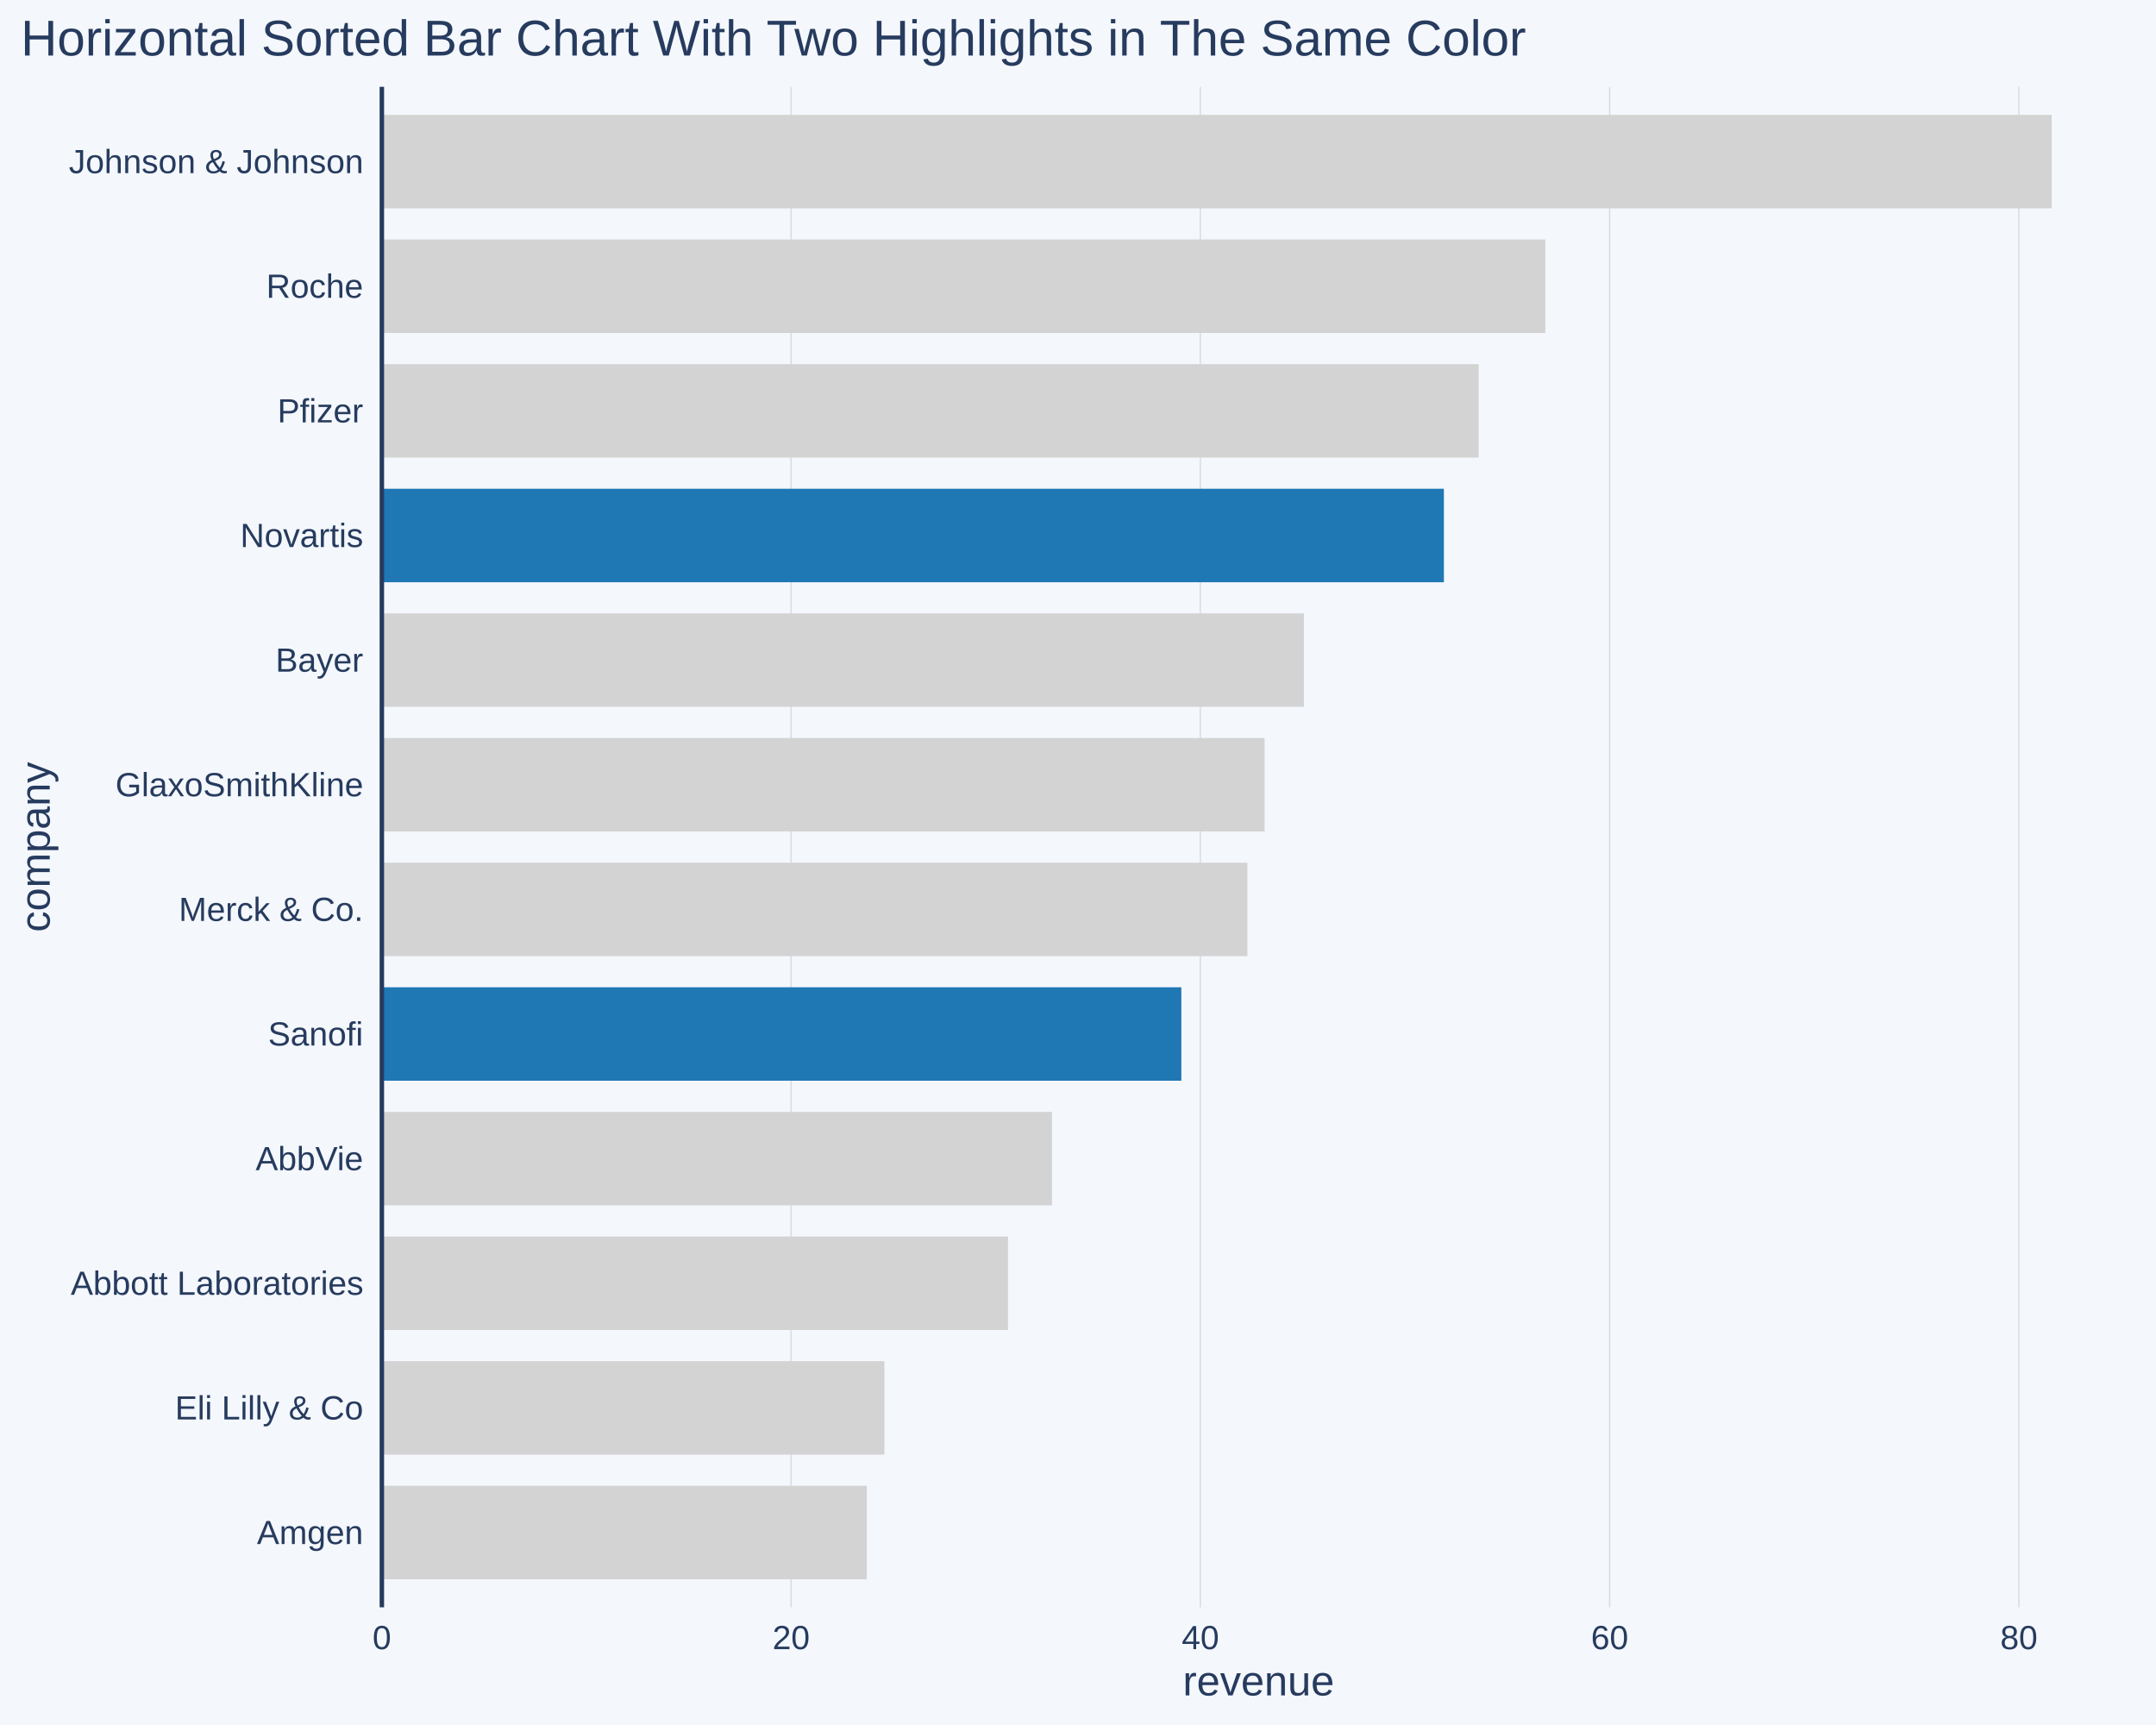
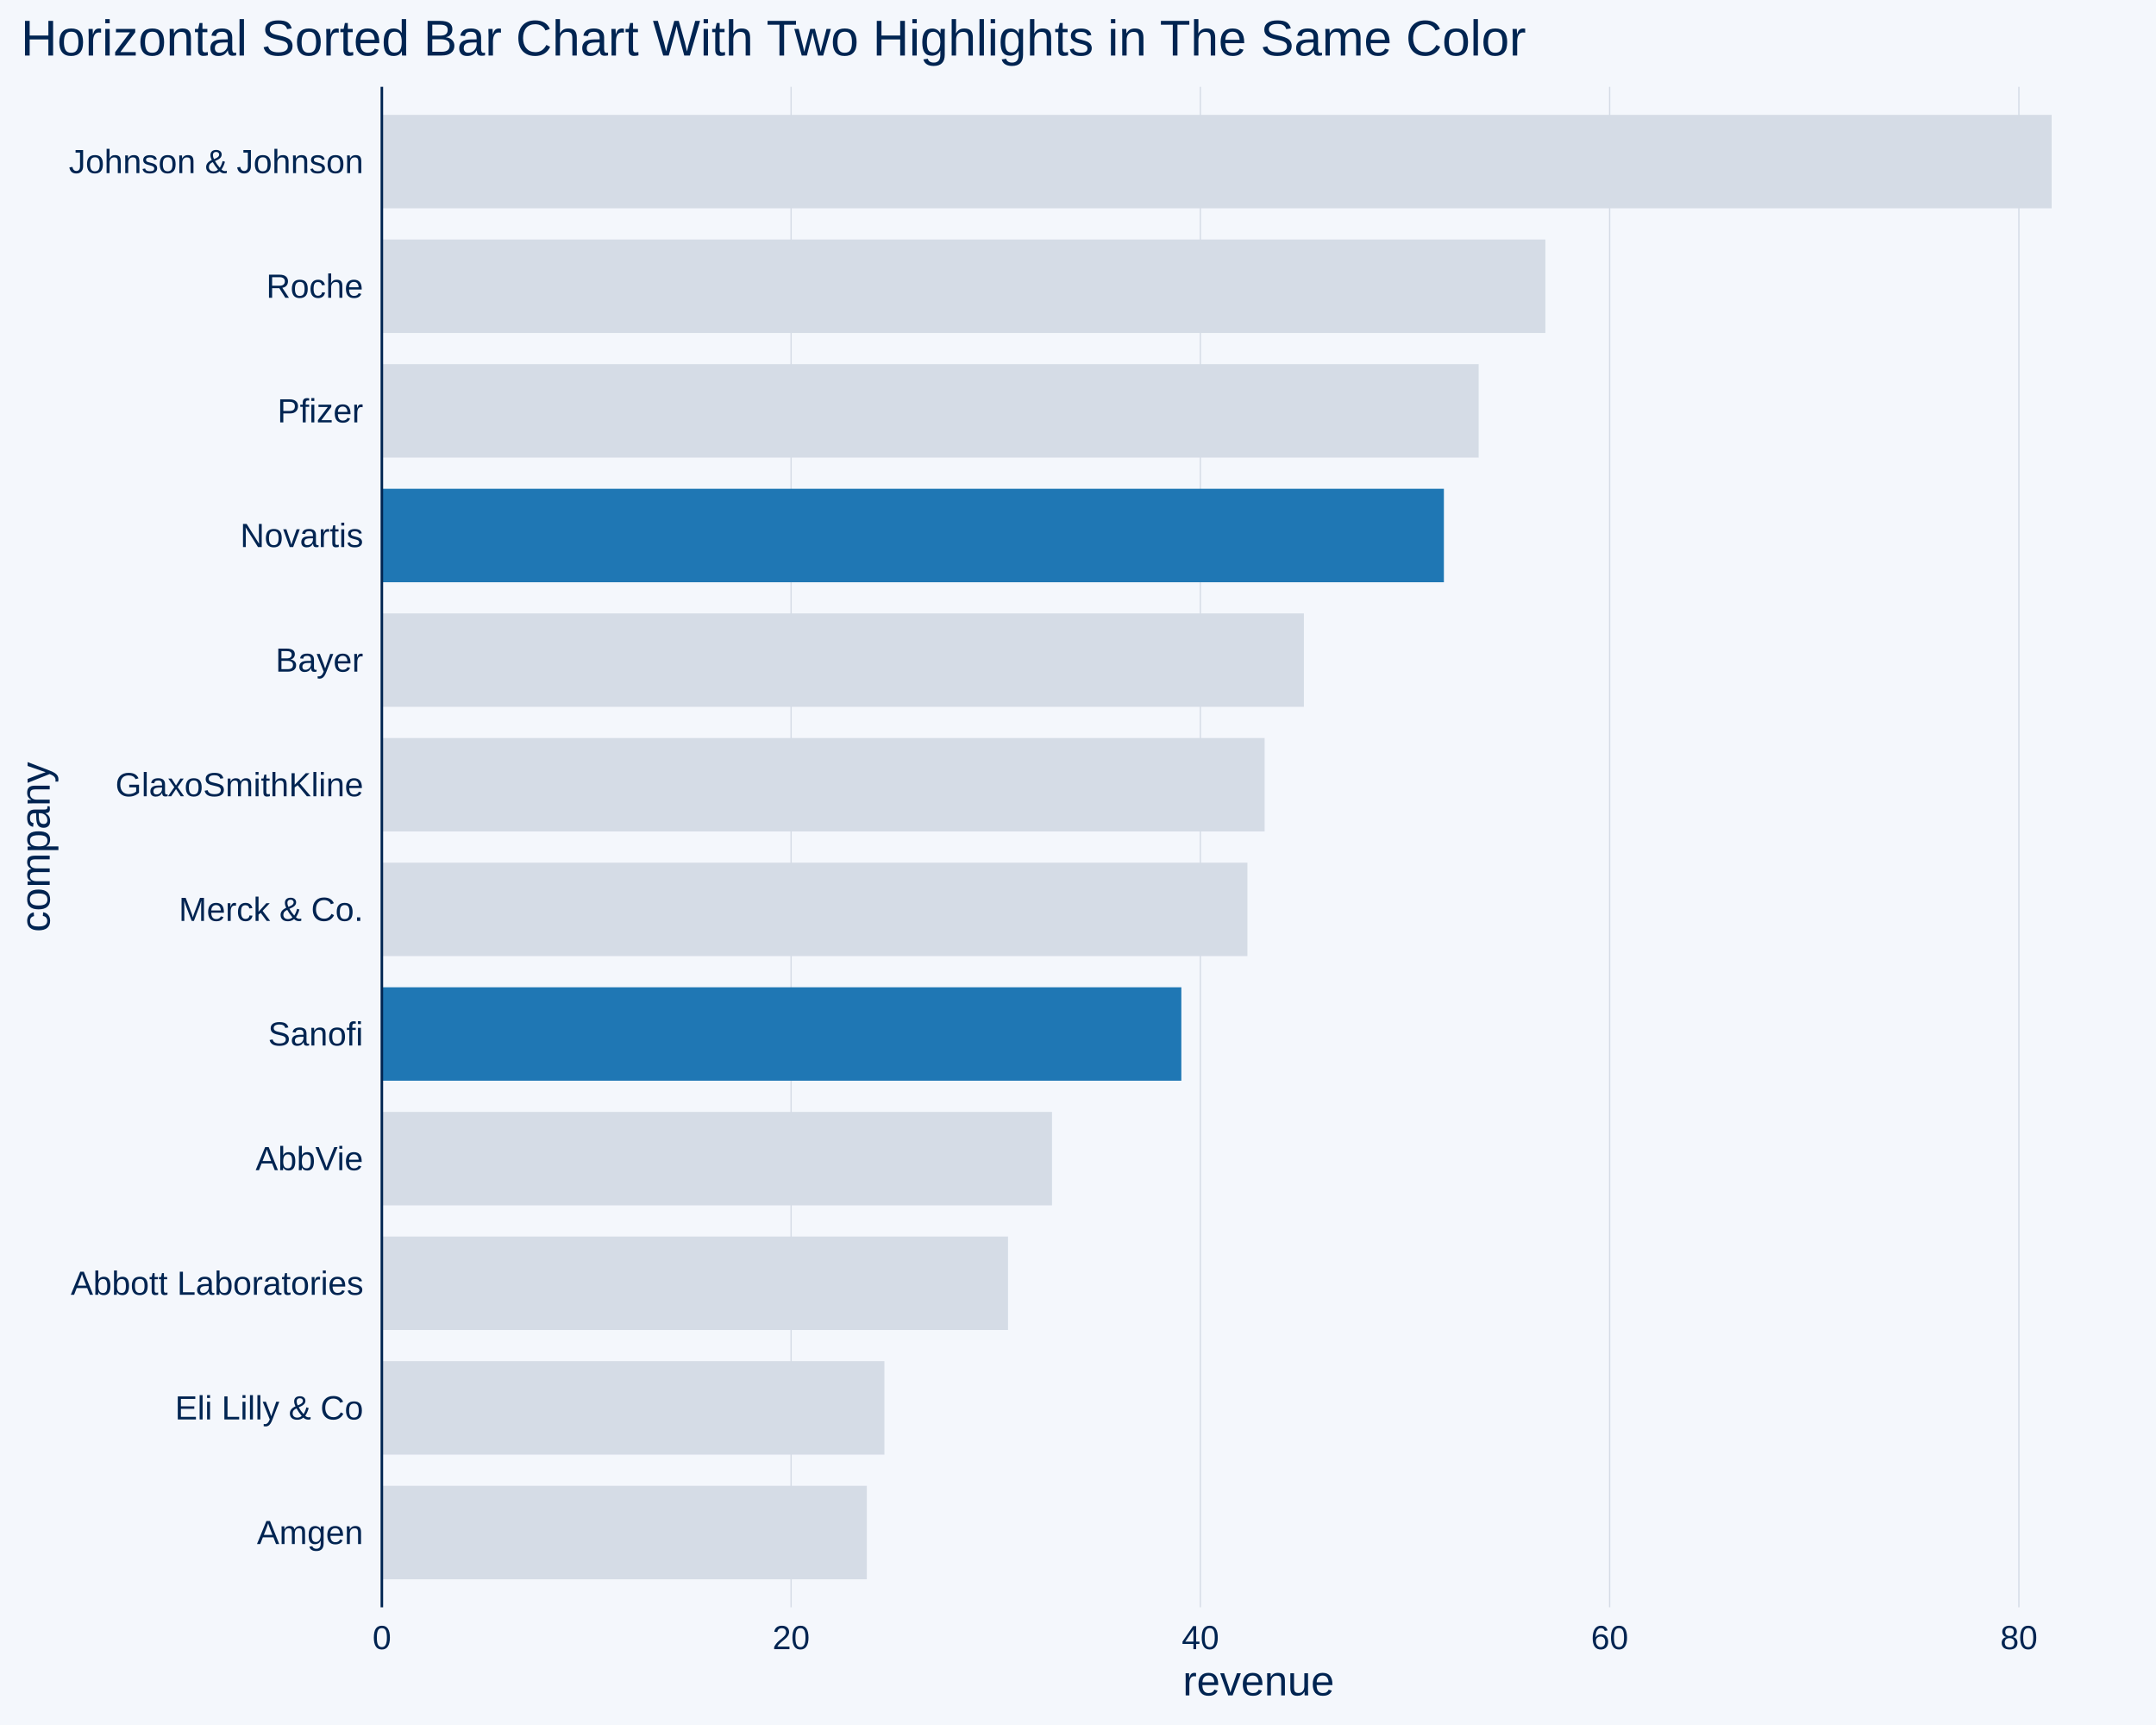
<svg xmlns="http://www.w3.org/2000/svg" viewBox="0 0 720.00 576.00">
  <defs>
    <style type="text/css">
    line, polyline, polygon, path, rect, circle {
      fill: none;
      stroke: #000000;
      stroke-linecap: round;
      stroke-linejoin: round;
      stroke-miterlimit: 10.00;
    }
  </style>
  </defs>
  <rect width="100%" height="100%" style="stroke: none; fill: #FFFFFF;" />
  <rect x="0.00" y="0.00" width="720.00" height="576.00" style="stroke-width: 1.36; stroke: #F4F7FC; fill: #F4F7FC;" />
  <defs>
    <clipPath id="cpMTI3LjUyfDcxMy4wM3w1MzYuNzB8MjguOTk=">
      <rect x="127.52" y="28.99" width="585.51" height="507.71" />
    </clipPath>
  </defs>
  <polyline points="127.52,536.70 127.52,28.99 " style="stroke-width: 0.43; stroke: #D5DCE6; stroke-linecap: butt;" clip-path="url(#cpMTI3LjUyfDcxMy4wM3w1MzYuNzB8MjguOTk=)" />
  <polyline points="264.19,536.70 264.19,28.99 " style="stroke-width: 0.43; stroke: #D5DCE6; stroke-linecap: butt;" clip-path="url(#cpMTI3LjUyfDcxMy4wM3w1MzYuNzB8MjguOTk=)" />
  <polyline points="400.86,536.70 400.86,28.99 " style="stroke-width: 0.43; stroke: #D5DCE6; stroke-linecap: butt;" clip-path="url(#cpMTI3LjUyfDcxMy4wM3w1MzYuNzB8MjguOTk=)" />
  <polyline points="537.54,536.70 537.54,28.99 " style="stroke-width: 0.43; stroke: #D5DCE6; stroke-linecap: butt;" clip-path="url(#cpMTI3LjUyfDcxMy4wM3w1MzYuNzB8MjguOTk=)" />
  <polyline points="674.21,536.70 674.21,28.99 " style="stroke-width: 0.43; stroke: #D5DCE6; stroke-linecap: butt;" clip-path="url(#cpMTI3LjUyfDcxMy4wM3w1MzYuNzB8MjguOTk=)" />
-   <rect x="127.52" y="38.36" width="557.63" height="31.21" style="stroke-width: 1.07; stroke: none; stroke-linecap: square; stroke-linejoin: miter; fill: #D3D3D3;" clip-path="url(#cpMTI3LjUyfDcxMy4wM3w1MzYuNzB8MjguOTk=)" />
-   <rect x="127.52" y="79.97" width="388.56" height="31.21" style="stroke-width: 1.07; stroke: none; stroke-linecap: square; stroke-linejoin: miter; fill: #D3D3D3;" clip-path="url(#cpMTI3LjUyfDcxMy4wM3w1MzYuNzB8MjguOTk=)" />
-   <rect x="127.52" y="121.59" width="366.28" height="31.21" style="stroke-width: 1.07; stroke: none; stroke-linecap: square; stroke-linejoin: miter; fill: #D3D3D3;" clip-path="url(#cpMTI3LjUyfDcxMy4wM3w1MzYuNzB8MjguOTk=)" />
+   <rect x="127.52" y="38.36" width="557.63" height="31.21" style="stroke-width: 1.07; stroke: none; stroke-linecap: square; stroke-linejoin: miter; fill: #D5DCE6;" clip-path="url(#cpMTI3LjUyfDcxMy4wM3w1MzYuNzB8MjguOTk=)" />
+   <rect x="127.52" y="79.97" width="388.56" height="31.21" style="stroke-width: 1.07; stroke: none; stroke-linecap: square; stroke-linejoin: miter; fill: #D5DCE6;" clip-path="url(#cpMTI3LjUyfDcxMy4wM3w1MzYuNzB8MjguOTk=)" />
+   <rect x="127.52" y="121.59" width="366.28" height="31.21" style="stroke-width: 1.07; stroke: none; stroke-linecap: square; stroke-linejoin: miter; fill: #D5DCE6;" clip-path="url(#cpMTI3LjUyfDcxMy4wM3w1MzYuNzB8MjguOTk=)" />
  <rect x="127.52" y="163.20" width="354.67" height="31.21" style="stroke-width: 1.07; stroke: none; stroke-linecap: square; stroke-linejoin: miter; fill: #1F77B4;" clip-path="url(#cpMTI3LjUyfDcxMy4wM3w1MzYuNzB8MjguOTk=)" />
-   <rect x="127.52" y="204.82" width="307.92" height="31.21" style="stroke-width: 1.07; stroke: none; stroke-linecap: square; stroke-linejoin: miter; fill: #D3D3D3;" clip-path="url(#cpMTI3LjUyfDcxMy4wM3w1MzYuNzB8MjguOTk=)" />
-   <rect x="127.52" y="246.43" width="294.80" height="31.21" style="stroke-width: 1.07; stroke: none; stroke-linecap: square; stroke-linejoin: miter; fill: #D3D3D3;" clip-path="url(#cpMTI3LjUyfDcxMy4wM3w1MzYuNzB8MjguOTk=)" />
-   <rect x="127.52" y="288.05" width="289.06" height="31.21" style="stroke-width: 1.07; stroke: none; stroke-linecap: square; stroke-linejoin: miter; fill: #D3D3D3;" clip-path="url(#cpMTI3LjUyfDcxMy4wM3w1MzYuNzB8MjguOTk=)" />
+   <rect x="127.52" y="204.82" width="307.92" height="31.21" style="stroke-width: 1.07; stroke: none; stroke-linecap: square; stroke-linejoin: miter; fill: #D5DCE6;" clip-path="url(#cpMTI3LjUyfDcxMy4wM3w1MzYuNzB8MjguOTk=)" />
+   <rect x="127.52" y="246.43" width="294.80" height="31.21" style="stroke-width: 1.07; stroke: none; stroke-linecap: square; stroke-linejoin: miter; fill: #D5DCE6;" clip-path="url(#cpMTI3LjUyfDcxMy4wM3w1MzYuNzB8MjguOTk=)" />
+   <rect x="127.52" y="288.05" width="289.06" height="31.21" style="stroke-width: 1.07; stroke: none; stroke-linecap: square; stroke-linejoin: miter; fill: #D5DCE6;" clip-path="url(#cpMTI3LjUyfDcxMy4wM3w1MzYuNzB8MjguOTk=)" />
  <rect x="127.52" y="329.66" width="266.99" height="31.21" style="stroke-width: 1.07; stroke: none; stroke-linecap: square; stroke-linejoin: miter; fill: #1F77B4;" clip-path="url(#cpMTI3LjUyfDcxMy4wM3w1MzYuNzB8MjguOTk=)" />
-   <rect x="127.52" y="371.28" width="223.80" height="31.21" style="stroke-width: 1.07; stroke: none; stroke-linecap: square; stroke-linejoin: miter; fill: #D3D3D3;" clip-path="url(#cpMTI3LjUyfDcxMy4wM3w1MzYuNzB8MjguOTk=)" />
-   <rect x="127.52" y="412.89" width="209.11" height="31.21" style="stroke-width: 1.07; stroke: none; stroke-linecap: square; stroke-linejoin: miter; fill: #D3D3D3;" clip-path="url(#cpMTI3LjUyfDcxMy4wM3w1MzYuNzB8MjguOTk=)" />
-   <rect x="127.52" y="454.51" width="167.83" height="31.21" style="stroke-width: 1.07; stroke: none; stroke-linecap: square; stroke-linejoin: miter; fill: #D3D3D3;" clip-path="url(#cpMTI3LjUyfDcxMy4wM3w1MzYuNzB8MjguOTk=)" />
-   <rect x="127.52" y="496.13" width="161.96" height="31.21" style="stroke-width: 1.07; stroke: none; stroke-linecap: square; stroke-linejoin: miter; fill: #D3D3D3;" clip-path="url(#cpMTI3LjUyfDcxMy4wM3w1MzYuNzB8MjguOTk=)" />
+   <rect x="127.52" y="371.28" width="223.80" height="31.21" style="stroke-width: 1.07; stroke: none; stroke-linecap: square; stroke-linejoin: miter; fill: #D5DCE6;" clip-path="url(#cpMTI3LjUyfDcxMy4wM3w1MzYuNzB8MjguOTk=)" />
+   <rect x="127.52" y="412.89" width="209.11" height="31.21" style="stroke-width: 1.07; stroke: none; stroke-linecap: square; stroke-linejoin: miter; fill: #D5DCE6;" clip-path="url(#cpMTI3LjUyfDcxMy4wM3w1MzYuNzB8MjguOTk=)" />
+   <rect x="127.52" y="454.51" width="167.83" height="31.21" style="stroke-width: 1.07; stroke: none; stroke-linecap: square; stroke-linejoin: miter; fill: #D5DCE6;" clip-path="url(#cpMTI3LjUyfDcxMy4wM3w1MzYuNzB8MjguOTk=)" />
+   <rect x="127.52" y="496.13" width="161.96" height="31.21" style="stroke-width: 1.07; stroke: none; stroke-linecap: square; stroke-linejoin: miter; fill: #D5DCE6;" clip-path="url(#cpMTI3LjUyfDcxMy4wM3w1MzYuNzB8MjguOTk=)" />
  <defs>
    <clipPath id="cpMC4wMHw3MjAuMDB8NTc2LjAwfDAuMDA=">
      <rect x="0.00" y="0.00" width="720.00" height="576.00" />
    </clipPath>
  </defs>
-   <polyline points="127.52,536.70 127.52,28.99 " style="stroke-width: 1.49; stroke: #263B5E; stroke-linecap: butt;" clip-path="url(#cpMC4wMHw3MjAuMDB8NTc2LjAwfDAuMDA=)" />
+   <polyline points="127.52,536.70 127.52,28.99 " style="stroke-width: 0.85; stroke: #002451; stroke-linecap: butt;" clip-path="url(#cpMC4wMHw3MjAuMDB8NTc2LjAwfDAuMDA=)" />
  <g clip-path="url(#cpMC4wMHw3MjAuMDB8NTc2LjAwfDAuMDA=)">
-     <text x="85.80" y="515.58" style="font-size: 11.20px; fill: #263B5E; font-family: Liberation Sans;" textLength="35.44px" lengthAdjust="spacingAndGlyphs">Amgen</text>
+     <text x="85.80" y="515.58" style="font-size: 11.20px; fill: #002451; font-family: Liberation Sans;" textLength="35.44px" lengthAdjust="spacingAndGlyphs">Amgen</text>
  </g>
  <g clip-path="url(#cpMC4wMHw3MjAuMDB8NTc2LjAwfDAuMDA=)">
-     <text x="58.45" y="473.97" style="font-size: 11.20px; fill: #263B5E; font-family: Liberation Sans;" textLength="62.80px" lengthAdjust="spacingAndGlyphs">Eli Lilly &amp; Co</text>
+     <text x="58.45" y="473.97" style="font-size: 11.20px; fill: #002451; font-family: Liberation Sans;" textLength="62.80px" lengthAdjust="spacingAndGlyphs">Eli Lilly &amp; Co</text>
  </g>
  <g clip-path="url(#cpMC4wMHw3MjAuMDB8NTc2LjAwfDAuMDA=)">
-     <text x="23.63" y="432.35" style="font-size: 11.20px; fill: #263B5E; font-family: Liberation Sans;" textLength="97.61px" lengthAdjust="spacingAndGlyphs">Abbott Laboratories</text>
+     <text x="23.63" y="432.35" style="font-size: 11.20px; fill: #002451; font-family: Liberation Sans;" textLength="97.61px" lengthAdjust="spacingAndGlyphs">Abbott Laboratories</text>
  </g>
  <g clip-path="url(#cpMC4wMHw3MjAuMDB8NTc2LjAwfDAuMDA=)">
-     <text x="85.37" y="390.74" style="font-size: 11.20px; fill: #263B5E; font-family: Liberation Sans;" textLength="35.88px" lengthAdjust="spacingAndGlyphs">AbbVie</text>
+     <text x="85.37" y="390.74" style="font-size: 11.20px; fill: #002451; font-family: Liberation Sans;" textLength="35.88px" lengthAdjust="spacingAndGlyphs">AbbVie</text>
  </g>
  <g clip-path="url(#cpMC4wMHw3MjAuMDB8NTc2LjAwfDAuMDA=)">
-     <text x="89.52" y="349.12" style="font-size: 11.20px; fill: #263B5E; font-family: Liberation Sans;" textLength="31.72px" lengthAdjust="spacingAndGlyphs">Sanofi</text>
+     <text x="89.52" y="349.12" style="font-size: 11.20px; fill: #002451; font-family: Liberation Sans;" textLength="31.72px" lengthAdjust="spacingAndGlyphs">Sanofi</text>
  </g>
  <g clip-path="url(#cpMC4wMHw3MjAuMDB8NTc2LjAwfDAuMDA=)">
-     <text x="59.71" y="307.51" style="font-size: 11.20px; fill: #263B5E; font-family: Liberation Sans;" textLength="61.53px" lengthAdjust="spacingAndGlyphs">Merck &amp; Co.</text>
+     <text x="59.71" y="307.51" style="font-size: 11.20px; fill: #002451; font-family: Liberation Sans;" textLength="61.53px" lengthAdjust="spacingAndGlyphs">Merck &amp; Co.</text>
  </g>
  <g clip-path="url(#cpMC4wMHw3MjAuMDB8NTc2LjAwfDAuMDA=)">
-     <text x="38.55" y="265.89" style="font-size: 11.20px; fill: #263B5E; font-family: Liberation Sans;" textLength="82.69px" lengthAdjust="spacingAndGlyphs">GlaxoSmithKline</text>
+     <text x="38.55" y="265.89" style="font-size: 11.20px; fill: #002451; font-family: Liberation Sans;" textLength="82.69px" lengthAdjust="spacingAndGlyphs">GlaxoSmithKline</text>
  </g>
  <g clip-path="url(#cpMC4wMHw3MjAuMDB8NTc2LjAwfDAuMDA=)">
-     <text x="92.02" y="224.28" style="font-size: 11.20px; fill: #263B5E; font-family: Liberation Sans;" textLength="29.22px" lengthAdjust="spacingAndGlyphs">Bayer</text>
+     <text x="92.02" y="224.28" style="font-size: 11.20px; fill: #002451; font-family: Liberation Sans;" textLength="29.22px" lengthAdjust="spacingAndGlyphs">Bayer</text>
  </g>
  <g clip-path="url(#cpMC4wMHw3MjAuMDB8NTc2LjAwfDAuMDA=)">
-     <text x="80.23" y="182.66" style="font-size: 11.20px; fill: #263B5E; font-family: Liberation Sans;" textLength="41.02px" lengthAdjust="spacingAndGlyphs">Novartis</text>
+     <text x="80.23" y="182.66" style="font-size: 11.20px; fill: #002451; font-family: Liberation Sans;" textLength="41.02px" lengthAdjust="spacingAndGlyphs">Novartis</text>
  </g>
  <g clip-path="url(#cpMC4wMHw3MjAuMDB8NTc2LjAwfDAuMDA=)">
-     <text x="92.65" y="141.05" style="font-size: 11.20px; fill: #263B5E; font-family: Liberation Sans;" textLength="28.59px" lengthAdjust="spacingAndGlyphs">Pfizer</text>
+     <text x="92.65" y="141.05" style="font-size: 11.20px; fill: #002451; font-family: Liberation Sans;" textLength="28.59px" lengthAdjust="spacingAndGlyphs">Pfizer</text>
  </g>
  <g clip-path="url(#cpMC4wMHw3MjAuMDB8NTc2LjAwfDAuMDA=)">
-     <text x="88.91" y="99.43" style="font-size: 11.20px; fill: #263B5E; font-family: Liberation Sans;" textLength="32.33px" lengthAdjust="spacingAndGlyphs">Roche</text>
+     <text x="88.91" y="99.43" style="font-size: 11.20px; fill: #002451; font-family: Liberation Sans;" textLength="32.33px" lengthAdjust="spacingAndGlyphs">Roche</text>
  </g>
  <g clip-path="url(#cpMC4wMHw3MjAuMDB8NTc2LjAwfDAuMDA=)">
-     <text x="22.99" y="57.82" style="font-size: 11.20px; fill: #263B5E; font-family: Liberation Sans;" textLength="98.25px" lengthAdjust="spacingAndGlyphs">Johnson &amp; Johnson</text>
+     <text x="22.99" y="57.82" style="font-size: 11.20px; fill: #002451; font-family: Liberation Sans;" textLength="98.25px" lengthAdjust="spacingAndGlyphs">Johnson &amp; Johnson</text>
  </g>
  <g clip-path="url(#cpMC4wMHw3MjAuMDB8NTc2LjAwfDAuMDA=)">
-     <text x="124.41" y="550.68" style="font-size: 11.20px; fill: #263B5E; font-family: Liberation Sans;" textLength="6.22px" lengthAdjust="spacingAndGlyphs">0</text>
+     <text x="124.41" y="550.68" style="font-size: 11.20px; fill: #002451; font-family: Liberation Sans;" textLength="6.22px" lengthAdjust="spacingAndGlyphs">0</text>
  </g>
  <g clip-path="url(#cpMC4wMHw3MjAuMDB8NTc2LjAwfDAuMDA=)">
-     <text x="257.97" y="550.68" style="font-size: 11.20px; fill: #263B5E; font-family: Liberation Sans;" textLength="12.44px" lengthAdjust="spacingAndGlyphs">20</text>
+     <text x="257.97" y="550.68" style="font-size: 11.20px; fill: #002451; font-family: Liberation Sans;" textLength="12.44px" lengthAdjust="spacingAndGlyphs">20</text>
  </g>
  <g clip-path="url(#cpMC4wMHw3MjAuMDB8NTc2LjAwfDAuMDA=)">
-     <text x="394.65" y="550.68" style="font-size: 11.20px; fill: #263B5E; font-family: Liberation Sans;" textLength="12.44px" lengthAdjust="spacingAndGlyphs">40</text>
+     <text x="394.65" y="550.68" style="font-size: 11.20px; fill: #002451; font-family: Liberation Sans;" textLength="12.44px" lengthAdjust="spacingAndGlyphs">40</text>
  </g>
  <g clip-path="url(#cpMC4wMHw3MjAuMDB8NTc2LjAwfDAuMDA=)">
-     <text x="531.32" y="550.68" style="font-size: 11.20px; fill: #263B5E; font-family: Liberation Sans;" textLength="12.44px" lengthAdjust="spacingAndGlyphs">60</text>
+     <text x="531.32" y="550.68" style="font-size: 11.20px; fill: #002451; font-family: Liberation Sans;" textLength="12.44px" lengthAdjust="spacingAndGlyphs">60</text>
  </g>
  <g clip-path="url(#cpMC4wMHw3MjAuMDB8NTc2LjAwfDAuMDA=)">
-     <text x="667.99" y="550.68" style="font-size: 11.20px; fill: #263B5E; font-family: Liberation Sans;" textLength="12.44px" lengthAdjust="spacingAndGlyphs">80</text>
+     <text x="667.99" y="550.68" style="font-size: 11.20px; fill: #002451; font-family: Liberation Sans;" textLength="12.44px" lengthAdjust="spacingAndGlyphs">80</text>
  </g>
  <g clip-path="url(#cpMC4wMHw3MjAuMDB8NTc2LjAwfDAuMDA=)">
-     <text x="394.99" y="566.12" style="font-size: 14.00px; fill: #263B5E; font-family: Liberation Sans;" textLength="50.56px" lengthAdjust="spacingAndGlyphs">revenue</text>
+     <text x="394.99" y="566.12" style="font-size: 14.00px; fill: #002451; font-family: Liberation Sans;" textLength="50.56px" lengthAdjust="spacingAndGlyphs">revenue</text>
  </g>
  <g clip-path="url(#cpMC4wMHw3MjAuMDB8NTc2LjAwfDAuMDA=)">
-     <text transform="translate(16.60,311.24) rotate(-90)" style="font-size: 14.00px; fill: #263B5E; font-family: Liberation Sans;" textLength="56.78px" lengthAdjust="spacingAndGlyphs">company</text>
+     <text transform="translate(16.60,311.24) rotate(-90)" style="font-size: 14.00px; fill: #002451; font-family: Liberation Sans;" textLength="56.78px" lengthAdjust="spacingAndGlyphs">company</text>
  </g>
  <g clip-path="url(#cpMC4wMHw3MjAuMDB8NTc2LjAwfDAuMDA=)">
-     <text x="6.97" y="18.54" style="font-size: 16.80px; fill: #263B5E; font-family: Liberation Sans;" textLength="502.73px" lengthAdjust="spacingAndGlyphs">Horizontal Sorted Bar Chart With Two Highlights in The Same Color</text>
+     <text x="6.97" y="18.54" style="font-size: 16.80px; fill: #002451; font-family: Liberation Sans;" textLength="502.73px" lengthAdjust="spacingAndGlyphs">Horizontal Sorted Bar Chart With Two Highlights in The Same Color</text>
  </g>
</svg>
